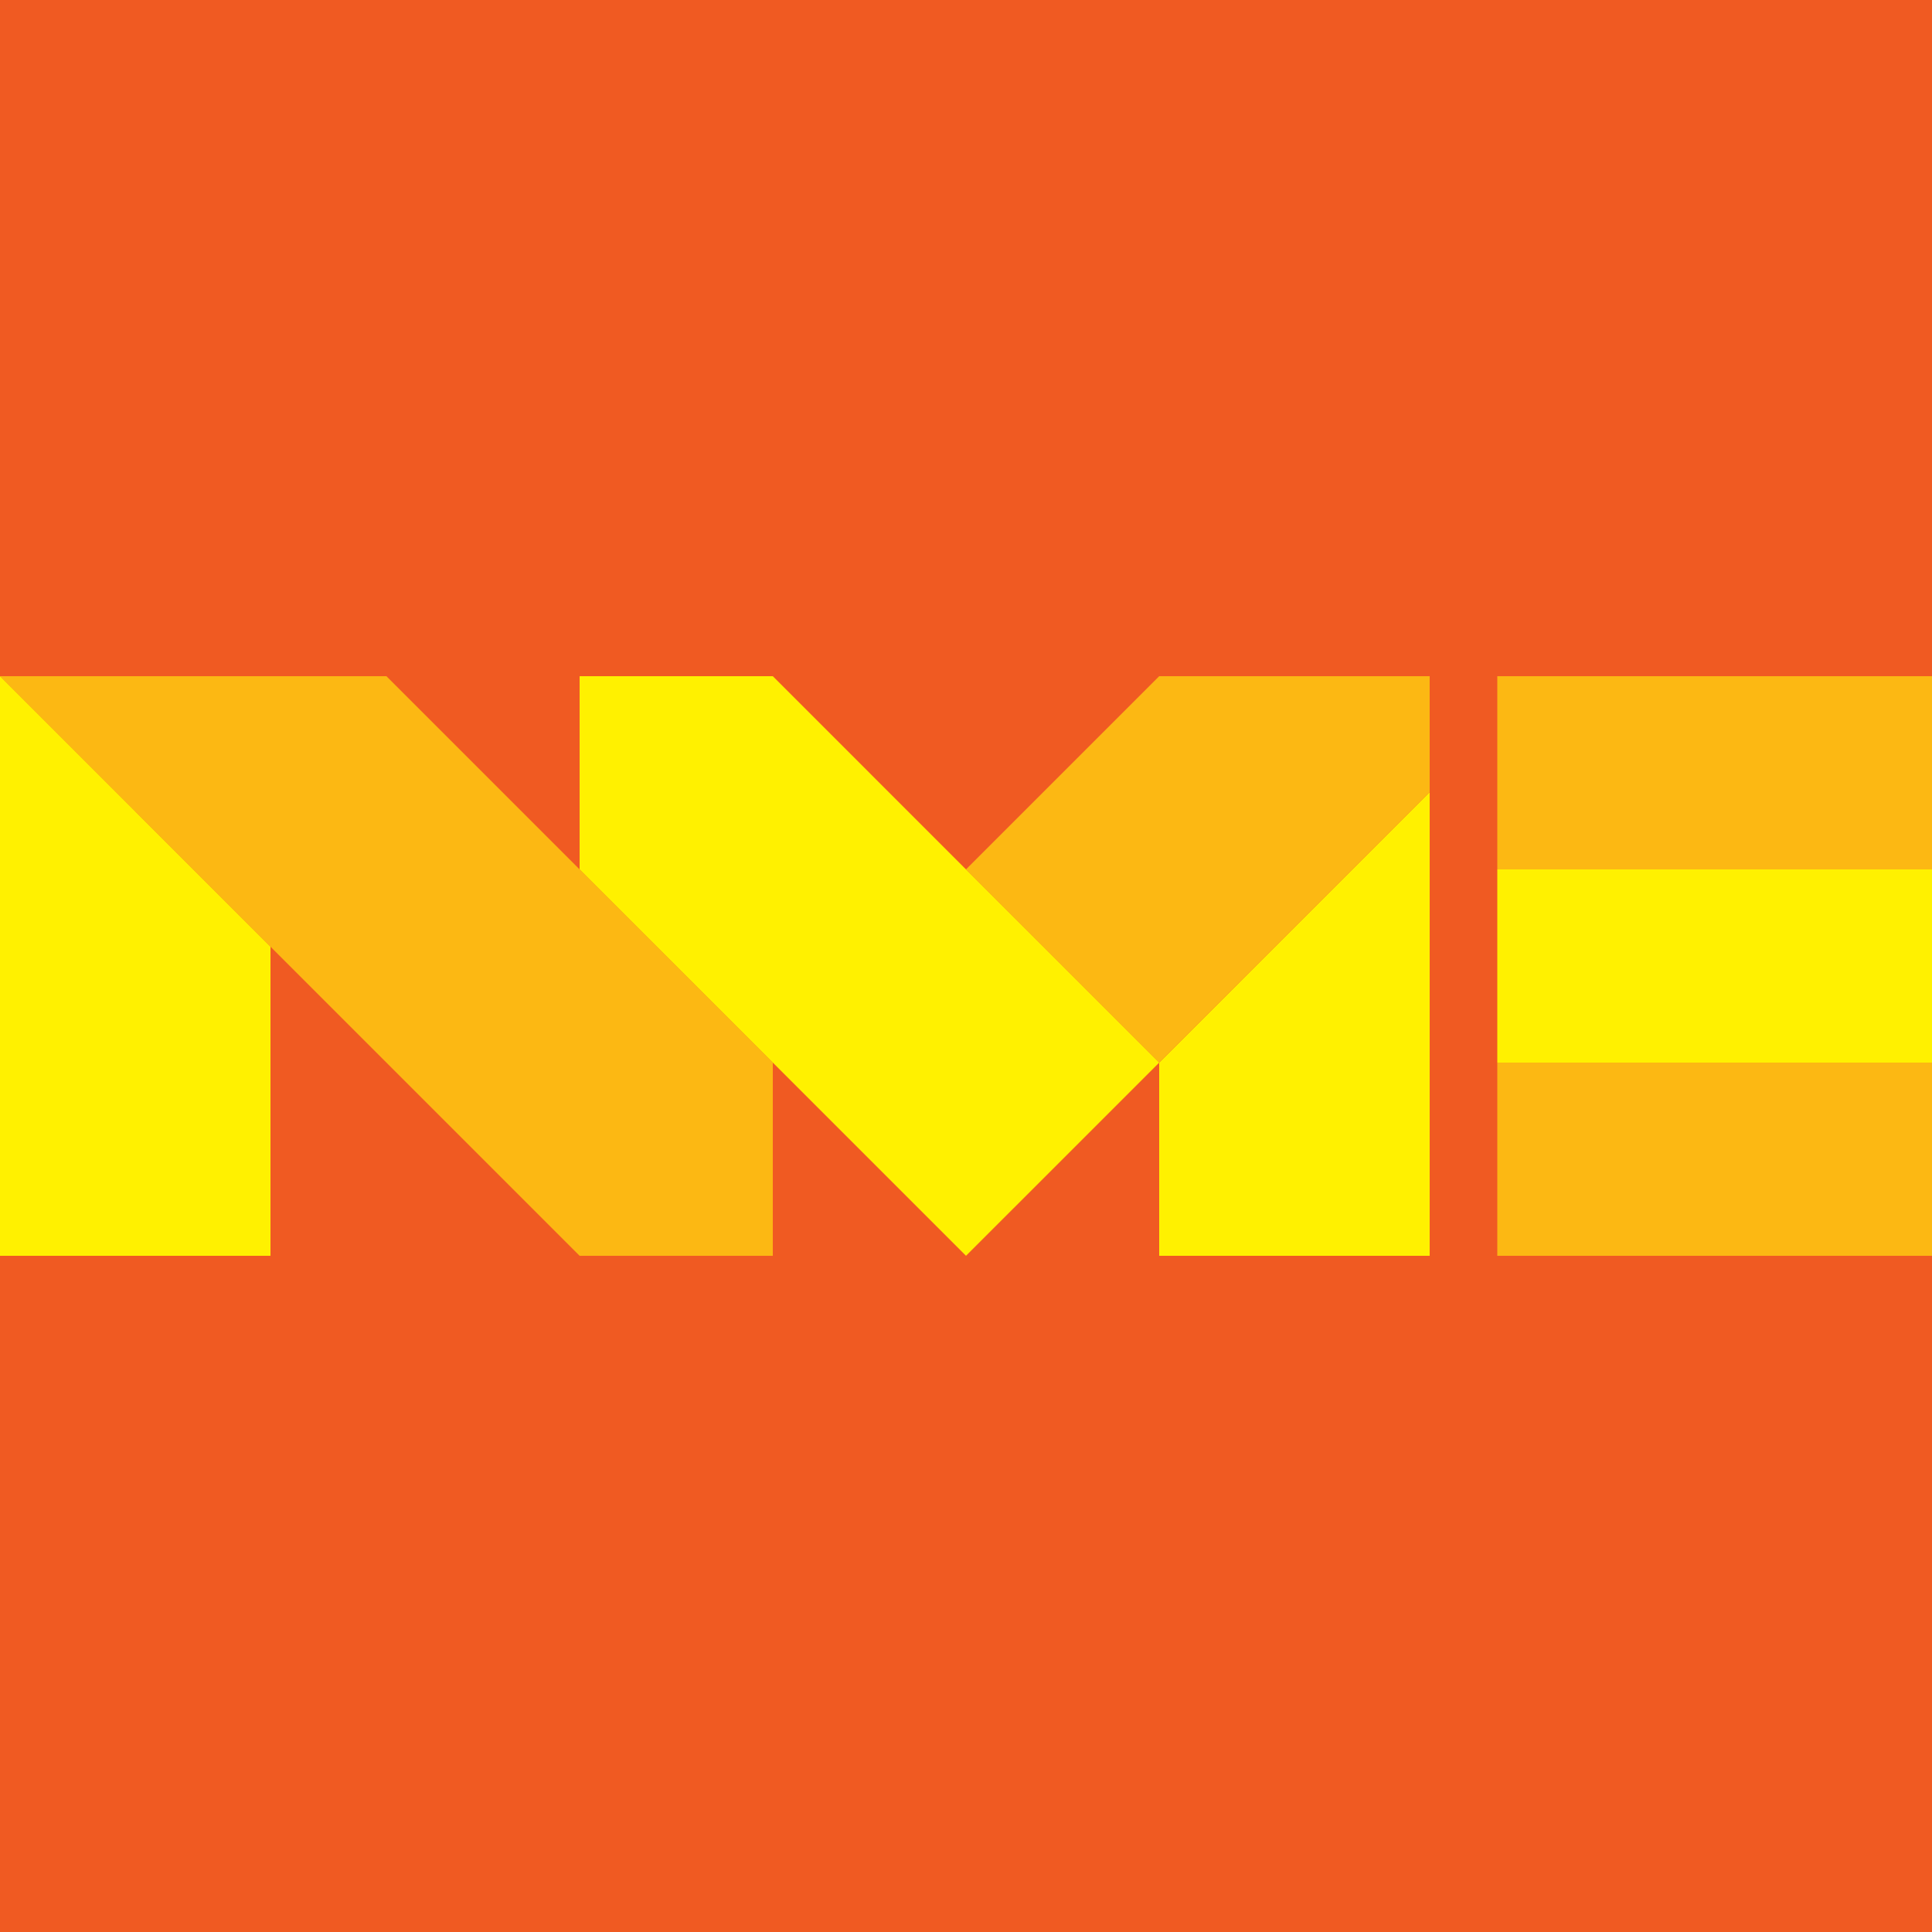
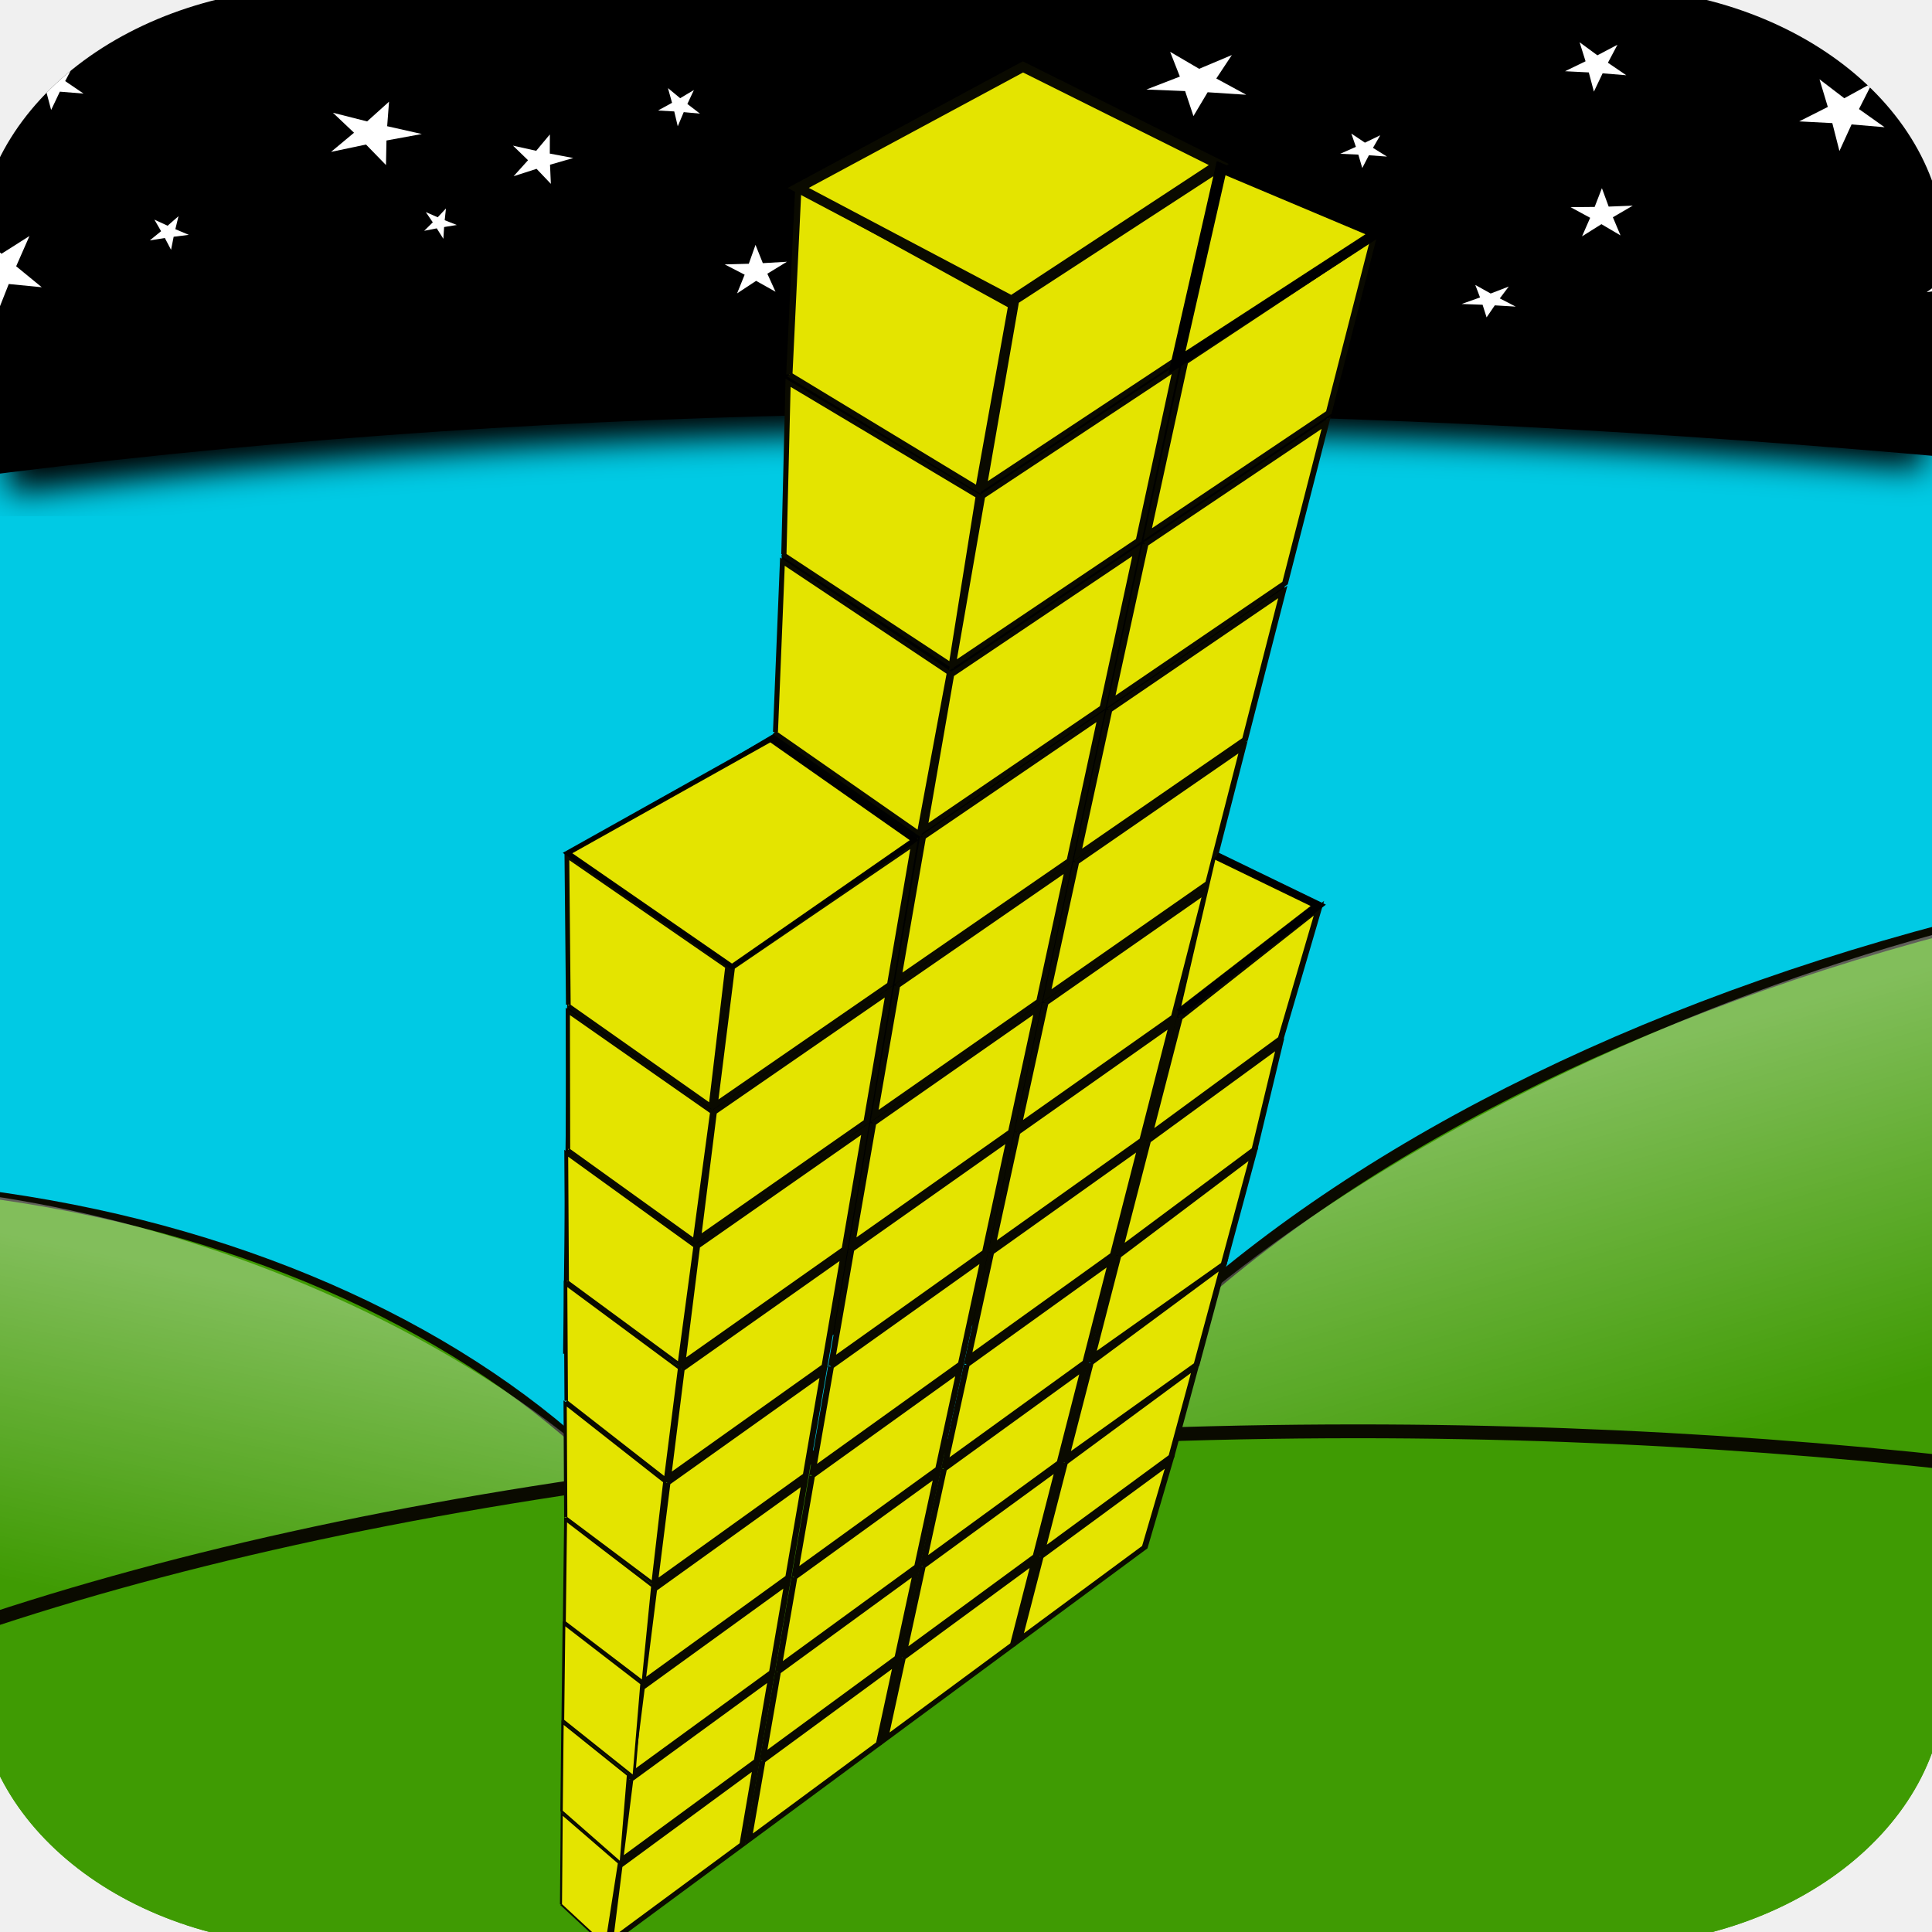
- <svg xmlns="http://www.w3.org/2000/svg" version="1.1" id="Ebene_1" x="0px" y="0px" width="32px" height="32px" viewBox="0 0 32 32" enable-background="new 0 0 32 32" xml:space="preserve">
-   <g transform="scale(.125,.125)">
-     <rect fill="#F05A22" width="256" height="256" />
-     <rect x="198.4" y="89.6" fill="#FCB813" width="57.6" height="25.601" />
-     <rect x="198.4" y="115.2" fill="#FFF100" width="57.6" height="25.601" />
-     <rect x="198.4" y="140.801" fill="#FCB813" width="57.6" height="25.6" />
-     <polygon fill="#FCB813" points="0,89.6 76.801,166.4 102.4,166.4 102.4,140.801 51.201,89.6  " />
-     <polygon fill="#FFF100" points="189.439,104.96 153.6,140.801 153.6,166.4 189.439,166.4  " />
-     <polygon fill="#FCB813" points="153.6,89.6 189.439,89.6 189.439,104.96 153.6,140.801 128,115.2  " />
-     <polygon fill="#FFF100" points="0,89.6 35.841,125.441 35.841,166.4 0,166.4  " />
-     <polygon fill="#FFF100" points="102.4,89.6 76.801,89.6 76.801,115.2 128,166.4 153.6,140.801  " />
+ <svg xmlns="http://www.w3.org/2000/svg" xmlns:xlink="http://www.w3.org/1999/xlink" version="1.1" id="Ebene_1" x="0px" y="0px" width="32px" height="32px" viewBox="0 0 32 32" enable-background="new 0 0 32 32" xml:space="preserve">
+   <defs id="defs25">
+     <filter color-interpolation-filters="sRGB" id="filter7348" x="-0.064" width="1.127" y="-1.058" height="3.115">
+       <feGaussianBlur stdDeviation="11.917" id="feGaussianBlur7350" />
+     </filter>
+     <filter color-interpolation-filters="sRGB" id="filter7314" x="-0.066" width="1.133" y="-1.197" height="3.395">
+       <feGaussianBlur stdDeviation="13.49" id="feGaussianBlur7316" />
+     </filter>
+     <linearGradient y2="357.981" x2="400.654" y1="259.003" x1="389.761" gradientUnits="userSpaceOnUse" id="linearGradient7589" xlink:href="#linearGradient7608" />
+     <linearGradient id="linearGradient7608">
+       <stop id="stop7610" offset="0" style="stop-color:#ffffff;stop-opacity:0.776" />
+       <stop id="stop7612" offset="1" style="stop-color:#ffffff;stop-opacity:0" />
+     </linearGradient>
+     <linearGradient xlink:href="#linearGradient7564" id="linearGradient7570" x1="418.525" y1="253.901" x2="400.654" y2="357.981" gradientUnits="userSpaceOnUse" />
+     <linearGradient id="linearGradient7564">
+       <stop style="stop-color:#ffffff;stop-opacity:1;" offset="0" id="stop7566" />
+       <stop style="stop-color:#ffffff;stop-opacity:0" offset="1" id="stop7568" />
+     </linearGradient>
+     <filter color-interpolation-filters="sRGB" id="filter7002" x="-0.015" width="1.029" y="-0.232" height="1.463">
+       <feGaussianBlur stdDeviation="4.372" id="feGaussianBlur7004" />
+     </filter>
+     <clipPath clipPathUnits="userSpaceOnUse" id="clipPath4144">
+       <rect style="opacity:0.381;fill:#000000;fill-opacity:0.992;fill-rule:evenodd;stroke:none" id="rect4146" width="407.954" height="525.501" x="-218.918" y="-317.589" />
+     </clipPath>
+     <clipPath clipPathUnits="userSpaceOnUse" id="clipPath4160">
+       <rect style="opacity:0.381;fill:#000000;fill-opacity:0.992;fill-rule:evenodd;stroke:none" id="rect4162" width="407.954" height="526.279" x="-218.918" y="-319.143" ry="71.518" />
+     </clipPath>
+   </defs>
+   <g id="g3285" transform="matrix(0.07990803,0,0,0.06166884,17.10976,19.46589)" clip-path="url(#clipPath4160)">
+     <path id="path6920" d="m 231.275,-188.258 c -5.958,-0.815 -11.915,-1.737 -17.869,-2.5 -15.072,-1.932 -30.158,-3.669 -45.205,-5.25 -15.047,-1.581 -30.059,-2.981 -45.08,-4.188 -15.021,-1.207 -30.025,-2.224 -45.017,-3.031 -14.992,-0.808 -29.993,-1.428 -44.954,-1.812 -14.962,-0.384 -29.9,-0.532 -44.829,-0.469 -14.93,0.063 -29.839,0.34 -44.735,0.875 -14.896,0.535 -29.781,1.312 -44.641,2.344 -14.86,1.031 -29.693,2.323 -44.516,3.875 -14.823,1.552 -29.638,3.372 -44.422,5.469 -14.784,2.097 -29.522,4.459 -44.265,7.125 -6.342,1.147 -12.664,2.588 -18.997,3.844 l 0,312.75 484.53,0 0,-319.031 z" style="fill:#00cae4;fill-opacity:1;fill-rule:evenodd;stroke:#0fc2ff;stroke-width:1.603;stroke-linecap:butt;stroke-linejoin:miter;stroke-miterlimit:4;stroke-opacity:1;stroke-dashoffset:0;display:inline" />
+     <path id="rect6893" d="m -253.255,-322.227 0,140.25 c 6.337,-1.255 12.662,-2.697 19.007,-3.844 14.75,-2.666 29.496,-5.028 44.287,-7.125 14.791,-2.097 29.613,-3.917 44.444,-5.469 14.83,-1.552 29.67,-2.844 44.538,-3.875 14.868,-1.031 29.76,-1.809 44.663,-2.344 14.903,-0.535 29.82,-0.812 44.757,-0.875 14.937,-0.063 29.882,0.084 44.851,0.469 14.969,0.384 29.977,1.005 44.977,1.812 14.999,0.808 30.012,1.825 45.039,3.031 15.028,1.207 30.047,2.606 45.102,4.188 15.055,1.581 30.148,3.318 45.228,5.25 5.957,0.763 11.917,1.685 17.878,2.5 l 0,-133.969 -484.77,0 z" style="fill:#000000;fill-opacity:1;fill-rule:evenodd;stroke:#000000;stroke-width:1.603;stroke-linecap:butt;stroke-linejoin:miter;stroke-miterlimit:4;stroke-opacity:1;stroke-dashoffset:0;display:inline" />
+     <path transform="matrix(1.02134,0,0,1,-253.0415,-324.2266)" id="path7016" d="M -10.026,141.23 C 152.09,107.106 316.818,109.554 482.985,132.159" style="fill:none;stroke:#000000;stroke-width:18;stroke-linecap:butt;stroke-linejoin:miter;stroke-miterlimit:4;stroke-opacity:1;stroke-dasharray:none;display:inline;filter:url(#filter7002)" />
+     <path id="path7028-14-4" d="M 88,65 45.928,60.863 30.455,100.204 21.388,58.913 -20.809,56.354 15.66,34.972 5.053,-5.951 36.659,22.125 72.301,-0.608 55.365,38.127 z" style="fill:#ffffff;fill-opacity:1;fill-rule:evenodd;stroke:#000000;stroke-width:0;stroke-linecap:butt;stroke-linejoin:miter;stroke-miterlimit:4;stroke-opacity:1;stroke-dashoffset:0;display:inline" transform="matrix(0.05971366,0.1024799,-0.1050676,0.0639007,193.9525,-246.7032)" />
+     <path id="path7028-71-8" d="M 88,65 45.928,60.863 30.455,100.204 21.388,58.913 -20.809,56.354 15.66,34.972 5.053,-5.951 36.659,22.125 72.301,-0.608 55.365,38.127 z" style="fill:#ffffff;fill-opacity:1;fill-rule:evenodd;stroke:#000000;stroke-width:0;stroke-linecap:butt;stroke-linejoin:miter;stroke-miterlimit:4;stroke-opacity:1;stroke-dashoffset:0;display:inline" transform="matrix(0.1626889,0,0,0.1814433,162.1997,-293.276)" />
+     <path id="path7028" d="M 88,65 45.928,60.863 30.455,100.204 21.388,58.913 -20.809,56.354 15.66,34.972 5.053,-5.951 36.659,22.125 72.301,-0.608 55.365,38.127 z" style="fill:#ffffff;fill-opacity:1;fill-rule:evenodd;stroke:#000000;stroke-width:0;stroke-linecap:butt;stroke-linejoin:miter;stroke-miterlimit:4;stroke-opacity:1;stroke-dashoffset:0;display:inline" transform="matrix(0.08881525,0.07739855,-0.07935292,0.09504286,-22.29524,-254.8596)" />
+     <path id="path7028-2" d="M 88,65 45.928,60.863 30.455,100.204 21.388,58.913 -20.809,56.354 15.66,34.972 5.053,-5.951 36.659,22.125 72.301,-0.608 55.365,38.127 z" style="fill:#ffffff;fill-opacity:1;fill-rule:evenodd;stroke:#000000;stroke-width:0;stroke-linecap:butt;stroke-linejoin:miter;stroke-miterlimit:4;stroke-opacity:1;stroke-dashoffset:0;display:inline" transform="matrix(0.07997532,0,0,0.09666191,-76.06943,-291.4162)" />
+     <path id="path7028-6" d="M 88,65 45.928,60.863 30.455,100.204 21.388,58.913 -20.809,56.354 15.66,34.972 5.053,-5.951 36.659,22.125 72.301,-0.608 55.365,38.127 z" style="fill:#ffffff;fill-opacity:1;fill-rule:evenodd;stroke:#000000;stroke-width:0;stroke-linecap:butt;stroke-linejoin:miter;stroke-miterlimit:4;stroke-opacity:1;stroke-dashoffset:0;display:inline" transform="matrix(0.05297718,-0.1062755,0.1089591,0.05669187,36.07816,-238.9935)" />
+     <path id="path7028-0" d="M 88,65 45.928,60.863 30.455,100.204 21.388,58.913 -20.809,56.354 15.66,34.972 5.053,-5.951 36.659,22.125 72.301,-0.608 55.365,38.127 z" style="fill:#ffffff;fill-opacity:1;fill-rule:evenodd;stroke:#000000;stroke-width:0;stroke-linecap:butt;stroke-linejoin:miter;stroke-miterlimit:4;stroke-opacity:1;stroke-dashoffset:0;display:inline" transform="matrix(0.1902601,0,0,0.162603,27.46155,-300.7698)" />
+     <path id="path7028-1" d="M 88,65 45.928,60.863 30.455,100.204 21.388,58.913 -20.809,56.354 15.66,34.972 5.053,-5.951 36.659,22.125 72.301,-0.608 55.365,38.127 z" style="fill:#ffffff;fill-opacity:1;fill-rule:evenodd;stroke:#000000;stroke-width:0;stroke-linecap:butt;stroke-linejoin:miter;stroke-miterlimit:4;stroke-opacity:1;stroke-dashoffset:0;display:inline" transform="matrix(0.08916573,0,0,0.08724176,65.53089,-279.2638)" />
+     <path id="path7028-65" d="M 88,65 45.928,60.863 30.455,100.204 21.388,58.913 -20.809,56.354 15.66,34.972 5.053,-5.951 36.659,22.125 72.301,-0.608 55.365,38.127 z" style="fill:#ffffff;fill-opacity:1;fill-rule:evenodd;stroke:#000000;stroke-width:0;stroke-linecap:butt;stroke-linejoin:miter;stroke-miterlimit:4;stroke-opacity:1;stroke-dashoffset:0;display:inline" transform="matrix(-0.00840276,-0.1557325,0.1792904,-0.00800768,-144.3936,-274.1152)" />
+     <path id="path7028-7" d="M 88,65 45.928,60.863 30.455,100.204 21.388,58.913 -20.809,56.354 15.66,34.972 5.053,-5.951 36.659,22.125 72.301,-0.608 55.365,38.127 z" style="fill:#ffffff;fill-opacity:1;fill-rule:evenodd;stroke:#000000;stroke-width:0;stroke-linecap:butt;stroke-linejoin:miter;stroke-miterlimit:4;stroke-opacity:1;stroke-dashoffset:0;display:inline" transform="matrix(0.03551158,-0.1136118,0.1164805,0.03800161,8.253598,-261.6573)" />
+     <path id="path7028-5" d="M 88,65 45.928,60.863 30.455,100.204 21.388,58.913 -20.809,56.354 15.66,34.972 5.053,-5.951 36.659,22.125 72.301,-0.608 55.365,38.127 z" style="fill:#ffffff;fill-opacity:1;fill-rule:evenodd;stroke:#000000;stroke-width:0;stroke-linecap:butt;stroke-linejoin:miter;stroke-miterlimit:4;stroke-opacity:1;stroke-dashoffset:0;display:inline" transform="matrix(0.1015598,0.05880567,-0.06029056,0.1086811,-58.38921,-249.5354)" />
+     <path id="path7028-4" d="M 88,65 45.928,60.863 30.455,100.204 21.388,58.913 -20.809,56.354 15.66,34.972 5.053,-5.951 36.659,22.125 72.301,-0.608 55.365,38.127 z" style="fill:#ffffff;fill-opacity:1;fill-rule:evenodd;stroke:#000000;stroke-width:0;stroke-linecap:butt;stroke-linejoin:miter;stroke-miterlimit:4;stroke-opacity:1;stroke-dashoffset:0;display:inline" transform="matrix(0.02940658,0.07805515,-0.09910228,0.02541116,97.87178,-238.9306)" />
+     <path id="path7028-12" d="M 88,65 45.928,60.863 30.455,100.204 21.388,58.913 -20.809,56.354 15.66,34.972 5.053,-5.951 36.659,22.125 72.301,-0.608 55.365,38.127 z" style="fill:#ffffff;fill-opacity:1;fill-rule:evenodd;stroke:#000000;stroke-width:0;stroke-linecap:butt;stroke-linejoin:miter;stroke-miterlimit:4;stroke-opacity:1;stroke-dashoffset:0;display:inline" transform="matrix(0.07927332,0.08754779,-0.08975843,0.08483187,-101.0773,-279.4898)" />
+     <path id="path7028-00" d="M 88,65 45.928,60.863 30.455,100.204 21.388,58.913 -20.809,56.354 15.66,34.972 5.053,-5.951 36.659,22.125 72.301,-0.608 55.365,38.127 z" style="fill:#ffffff;fill-opacity:1;fill-rule:evenodd;stroke:#000000;stroke-width:0;stroke-linecap:butt;stroke-linejoin:miter;stroke-miterlimit:4;stroke-opacity:1;stroke-dashoffset:0;display:inline" transform="matrix(-0.03738694,0.05888376,-0.05162419,-0.04678689,-119.5502,-255.7982)" />
+     <path id="path7028-14" d="M 88,65 45.928,60.863 30.455,100.204 21.388,58.913 -20.809,56.354 15.66,34.972 5.053,-5.951 36.659,22.125 72.301,-0.608 55.365,38.127 z" style="fill:#ffffff;fill-opacity:1;fill-rule:evenodd;stroke:#000000;stroke-width:0;stroke-linecap:butt;stroke-linejoin:miter;stroke-miterlimit:4;stroke-opacity:1;stroke-dashoffset:0;display:inline" transform="matrix(0.0369063,0.07103029,-0.0649375,0.0442905,-177.6896,-257.6844)" />
+     <path id="path7028-60" d="M 88,65 45.928,60.863 30.455,100.204 21.388,58.913 -20.809,56.354 15.66,34.972 5.053,-5.951 36.659,22.125 72.301,-0.608 55.365,38.127 z" style="fill:#ffffff;fill-opacity:1;fill-rule:evenodd;stroke:#000000;stroke-width:0;stroke-linecap:butt;stroke-linejoin:miter;stroke-miterlimit:4;stroke-opacity:1;stroke-dashoffset:0;display:inline" transform="matrix(0.1626889,0,0,0.2097038,-219.7746,-252.134)" />
+     <path id="path7028-71" d="M 88,65 45.928,60.863 30.455,100.204 21.388,58.913 -20.809,56.354 15.66,34.972 5.053,-5.951 36.659,22.125 72.301,-0.608 55.365,38.127 z" style="fill:#ffffff;fill-opacity:1;fill-rule:evenodd;stroke:#000000;stroke-width:0;stroke-linecap:butt;stroke-linejoin:miter;stroke-miterlimit:4;stroke-opacity:1;stroke-dashoffset:0;display:inline" transform="matrix(0.1167369,0,0,0.1249224,-207.072,-298.6357)" />
+     <path id="path7028-773" d="M 88,65 45.928,60.863 30.455,100.204 21.388,58.913 -20.809,56.354 15.66,34.972 5.053,-5.951 36.659,22.125 72.301,-0.608 55.365,38.127 z" style="fill:#ffffff;fill-opacity:1;fill-rule:evenodd;stroke:#000000;stroke-width:0;stroke-linecap:butt;stroke-linejoin:miter;stroke-miterlimit:4;stroke-opacity:1;stroke-dashoffset:0;display:inline" transform="matrix(0.1001758,0.06123338,-0.06277957,0.1072,117.0422,-264.781)" />
+     <path id="path7028-3" d="M 88,65 45.928,60.863 30.455,100.204 21.388,58.913 -20.809,56.354 15.66,34.972 5.053,-5.951 36.659,22.125 72.301,-0.608 55.365,38.127 z" style="fill:#ffffff;fill-opacity:1;fill-rule:evenodd;stroke:#000000;stroke-width:0;stroke-linecap:butt;stroke-linejoin:miter;stroke-miterlimit:4;stroke-opacity:1;stroke-dashoffset:0;display:inline" transform="matrix(0.1167369,0,0,0.1249224,112.7053,-303.5609)" />
+     <path id="path6606" d="M 230.588,-78.195 C 80.788,-42.3 -27.662,62.638 -27.662,186.555 c 0,46.519 15.295,90.362 42.312,128.877 l 215.938,0 0,-393.627 z" style="fill:#3f9b03;fill-opacity:1;stroke:#0a0a00;stroke-width:2.847;stroke-linecap:butt;stroke-linejoin:miter;stroke-miterlimit:4;stroke-opacity:1;stroke-dashoffset:0;display:inline" />
+     <path id="path6568" d="m -253.693,1.742 0,311.607 131.156,0 c 42.583,-32.583 69.594,-80.364 69.594,-133.779 l -0.031,-2.353 C -54.432,80.617 -143.663,2.917 -253.693,1.742 z" style="fill:#3f9b03;fill-opacity:1;stroke:#0a0a00;stroke-width:2;stroke-linecap:butt;stroke-linejoin:miter;stroke-miterlimit:4;stroke-opacity:1;stroke-dasharray:none;stroke-dashoffset:0;display:inline" />
+     <path id="path7562" d="m 611.647,356.097 c 0,58.774 -94.342,106.42 -210.718,106.42 -116.376,0 -210.718,-47.646 -210.718,-106.42 0,-58.774 94.342,-106.42 210.718,-106.42 116.345,0 210.674,47.621 210.718,106.379 l -210.718,0.04 z" style="opacity:0.351;fill:url(#linearGradient7570);fill-opacity:1;fill-rule:evenodd;stroke:none;display:inline" transform="matrix(0.8649836,-0.5018001,0.5018001,0.8649836,-351.3569,-48.62673)" />
+     <path id="path7562-8" d="m 611.647,356.097 c 0,58.774 -94.342,106.42 -210.718,106.42 -116.376,0 -210.718,-47.646 -210.718,-106.42 0,-58.774 94.342,-106.42 210.718,-106.42 116.345,0 210.674,47.621 210.718,106.379 l -210.718,0.04 z" style="opacity:0.449;fill:url(#linearGradient7589);fill-opacity:1;fill-rule:evenodd;stroke:none;display:inline" transform="matrix(0.6516319,0.2785336,-0.2069157,0.8771754,-381.1421,-311.3798)" />
+     <path id="path6609" d="m 230.588,84.017 c -50.085,-9.734 -105.289,-15.244 -163.415,-15.244 -130.087,0 -245.885,27.06 -320.632,69.149 l 0,180.925 484.047,0 0,-234.831 z" style="fill:#3f9b03;fill-opacity:1;stroke:#0a0a00;stroke-width:3.709;stroke-linecap:butt;stroke-linejoin:miter;stroke-miterlimit:4;stroke-opacity:1;stroke-dasharray:none;stroke-dashoffset:0;display:inline" />
+     <g transform="matrix(1.223229,0,0,1.252472,-301.3712,-971.0804)" id="g3531" style="display:inline">
+       <path style="fill:#000000;fill-opacity:0.994;stroke:none" d="m 166.75,401.25 1,-107 34.75,-26 4,-117.25 38.75,-25.5 33,20.75 25.75,14.75 -26.5,134 17.25,10 -18,86.5 z" id="path7614" transform="translate(0,412.3622)" />
+       <path style="fill:#e4e400;fill-opacity:1;stroke:#0a0a00;stroke-width:1;stroke-linecap:butt;stroke-linejoin:miter;stroke-miterlimit:4;stroke-opacity:1;stroke-dashoffset:0" d="m 243.507,587.969 c 0,0 34.339,-28.278 34.339,-28.278 0,0 -6.906,40.472 -6.906,40.472 0,0 -32.888,27.531 -32.888,27.531 0,0 5.455,-39.726 5.455,-39.726" id="path6045" />
+       <path style="fill:#e4e400;fill-opacity:1;stroke:#0a0a00;stroke-width:1;stroke-linecap:butt;stroke-linejoin:miter;stroke-miterlimit:4;stroke-opacity:1;stroke-dashoffset:0" d="m 265.435,640.008 c 0,0 30.62,-26.053 30.62,-26.053 0,0 -6.966,34.391 -6.966,34.391 0,0 -29.462,25.399 -29.462,25.399 0,0 5.809,-33.737 5.809,-33.737" id="path6039" />
+       <path style="fill:#e4e400;fill-opacity:1;stroke:#0a0a00;stroke-width:1;stroke-linecap:butt;stroke-linejoin:miter;stroke-miterlimit:4;stroke-opacity:1;stroke-dashoffset:0" d="m 232.515,668.018 c 0,0 31.407,-26.723 31.407,-26.723 0,0 -5.751,33.704 -5.751,33.704 0,0 -30.189,26.025 -30.189,26.025 0,0 4.532,-33.006 4.532,-33.006" id="path6037" />
+       <path style="fill:#e4e400;fill-opacity:1;stroke:#0a0a00;stroke-width:1;stroke-linecap:butt;stroke-linejoin:miter;stroke-miterlimit:4;stroke-opacity:1;stroke-dashoffset:0" d="m 272.158,600.958 c 0,0 31.951,-26.77 31.951,-26.77 0,0 -7.611,37.576 -7.611,37.576 0,0 -30.693,26.094 -30.693,26.094 0,0 6.353,-36.9 6.353,-36.9" id="path6031" />
+       <path style="fill:#e4e400;fill-opacity:1;stroke:#0a0a00;stroke-width:1;stroke-linecap:butt;stroke-linejoin:miter;stroke-miterlimit:4;stroke-opacity:1;stroke-dashoffset:0" d="m 237.767,629.772 c 0,0 32.812,-27.491 32.812,-27.491 0,0 -6.29,36.866 -6.29,36.866 0,0 -31.484,26.767 -31.484,26.767 0,0 4.963,-36.142 4.963,-36.142" id="path6029" />
+       <path style="fill:#e4e400;fill-opacity:1;stroke:#0a0a00;stroke-width:1;stroke-linecap:butt;stroke-linejoin:miter;stroke-miterlimit:4;stroke-opacity:1;stroke-dashoffset:0" d="m 259.304,675.615 c 0,0 29.398,-25.362 29.398,-25.362 0,0 -6.401,31.603 -6.401,31.603 0,0 -28.328,24.73 -28.328,24.73 0,0 5.332,-30.971 5.332,-30.971" id="path6023" />
+       <path style="fill:#e4e400;fill-opacity:1;stroke:#0a0a00;stroke-width:1;stroke-linecap:butt;stroke-linejoin:miter;stroke-miterlimit:4;stroke-opacity:1;stroke-dashoffset:0" d="m 227.732,702.853 c 0,0 30.121,-25.986 30.121,-25.986 0,0 -5.279,30.939 -5.279,30.939 0,0 -28.998,25.314 -28.998,25.314 0,0 4.156,-30.268 4.156,-30.268" id="path6021" />
+       <path style="fill:#e4e400;fill-opacity:1;stroke:#0a0a00;stroke-width:1;stroke-linecap:butt;stroke-linejoin:miter;stroke-miterlimit:4;stroke-opacity:1;stroke-dashoffset:0" d="m 195.373,730.769 c 0,0 30.871,-26.633 30.871,-26.633 0,0 -4.1,30.234 -4.1,30.234 0,0 -29.692,25.92 -29.692,25.92 0,0 2.921,-29.521 2.921,-29.521" id="path6019" />
+       <path style="fill:#e4e400;fill-opacity:1;stroke:#0a0a00;stroke-width:1;stroke-linecap:butt;stroke-linejoin:miter;stroke-miterlimit:4;stroke-opacity:1;stroke-dashoffset:0" d="m 248.489,738.427 c 0,0 27.224,-24.051 27.224,-24.051 0,0 -5.46,26.955 -5.46,26.955 0,0 -26.304,23.466 -26.304,23.466 0,0 4.54,-26.37 4.54,-26.37" id="path6015" />
+       <path style="fill:#e4e400;fill-opacity:1;stroke:#0a0a00;stroke-width:1;stroke-linecap:butt;stroke-linejoin:miter;stroke-miterlimit:4;stroke-opacity:1;stroke-dashoffset:0" d="m 219.307,764.209 c 0,0 27.84,-24.595 27.84,-24.595 0,0 -4.494,26.341 -4.494,26.341 0,0 -26.878,23.978 -26.878,23.978 0,0 3.532,-25.724 3.532,-25.724" id="path6013" />
+       <path style="fill:#e4e400;fill-opacity:1;stroke:#0a0a00;stroke-width:1;stroke-linecap:butt;stroke-linejoin:miter;stroke-miterlimit:4;stroke-opacity:1;stroke-dashoffset:0" d="m 189.455,790.581 c 0,0 28.478,-25.159 28.478,-25.159 0,0 -3.484,25.693 -3.484,25.693 0,0 -27.471,24.507 -27.471,24.507 0,0 2.478,-25.041 2.478,-25.041" id="path6011" />
+       <path style="fill:#e4e400;fill-opacity:1;stroke:#0a0a00;stroke-width:1;stroke-linecap:butt;stroke-linejoin:miter;stroke-miterlimit:4;stroke-opacity:1;stroke-dashoffset:0" d="m 253.691,708.217 c 0,0 28.272,-24.696 28.272,-24.696 0,0 -5.904,29.147 -5.904,29.147 0,0 -27.282,24.087 -27.282,24.087 0,0 4.914,-28.539 4.914,-28.539" id="path6007" />
+       <path style="fill:#e4e400;fill-opacity:1;stroke:#0a0a00;stroke-width:1;stroke-linecap:butt;stroke-linejoin:miter;stroke-miterlimit:4;stroke-opacity:1;stroke-dashoffset:0" d="m 223.357,734.714 c 0,0 28.939,-25.278 28.939,-25.278 0,0 -4.864,28.508 -4.864,28.508 0,0 -27.901,24.634 -27.901,24.634 0,0 3.826,-27.864 3.826,-27.864" id="path6005" />
+       <path style="fill:#e4e400;fill-opacity:1;stroke:#0a0a00;stroke-width:1;stroke-linecap:butt;stroke-linejoin:miter;stroke-miterlimit:4;stroke-opacity:1;stroke-dashoffset:0" d="m 192.299,761.843 c 0,0 29.63,-25.882 29.63,-25.882 0,0 -3.774,27.832 -3.774,27.832 0,0 -28.541,25.2 -28.541,25.2 0,0 2.686,-27.15 2.686,-27.15" id="path6003" />
+       <path style="fill:#e4e400;fill-opacity:1;stroke:#0a0a00;stroke-width:1;stroke-linecap:butt;stroke-linejoin:miter;stroke-miterlimit:4;stroke-opacity:1;stroke-dashoffset:0" d="m 271.236,741.605 23.588,-23.531 -6.466,27.931 -22.23,20.64 5.108,-25.04" id="path6001" />
+       <path style="fill:#e4e400;fill-opacity:1;stroke:#0a0a00;stroke-width:1;stroke-linecap:butt;stroke-linejoin:miter;stroke-miterlimit:4;stroke-opacity:1;stroke-dashoffset:0" d="m 243.713,766.171 c 0,0 26.256,-23.435 26.256,-23.435 0,0 -5.067,25.013 -5.067,25.013 0,0 -25.399,22.874 -25.399,22.874 0,0 4.21,-24.452 4.21,-24.452" id="path5999" />
+       <path style="fill:#e4e400;fill-opacity:1;stroke:#0a0a00;stroke-width:1;stroke-linecap:butt;stroke-linejoin:miter;stroke-miterlimit:4;stroke-opacity:1;stroke-dashoffset:0" d="m 215.591,791.272 c 0,0 26.828,-23.945 26.828,-23.945 0,0 -4.167,24.424 -4.167,24.424 0,0 -25.933,23.354 -25.933,23.354 0,0 3.273,-23.833 3.273,-23.833" id="path5997" />
+       <path style="fill:#e4e400;fill-opacity:1;stroke:#0a0a00;stroke-width:1;stroke-linecap:butt;stroke-linejoin:miter;stroke-miterlimit:4;stroke-opacity:1;stroke-dashoffset:0" d="m 186.849,816.925 c 0,0 27.419,-24.473 27.419,-24.473 0,0 -3.228,23.803 -3.228,23.803 0,0 -26.484,23.851 -26.484,23.851 0,0 2.293,-23.181 2.293,-23.181" id="path5995" />
+       <path style="fill:#e4e400;fill-opacity:1;stroke:#0a0a00;stroke-width:1;stroke-linecap:butt;stroke-linejoin:miter;stroke-miterlimit:4;stroke-opacity:1;stroke-dashoffset:0" d="m 260.826,792.639 22.889,-21.835 -5.024,23.606 -22.296,19.953 4.431,-21.724" id="path5993" />
+       <path style="fill:#e4e400;fill-opacity:1;stroke:#0a0a00;stroke-width:1;stroke-linecap:butt;stroke-linejoin:miter;stroke-miterlimit:4;stroke-opacity:1;stroke-dashoffset:0" d="m 235.136,815.987 c 0,0 24.507,-22.273 24.507,-22.273 0,0 -4.395,21.699 -4.395,21.699 0,0 -23.758,21.756 -23.758,21.756 0,0 3.647,-21.183 3.647,-21.183" id="path5991" />
+       <path style="fill:#e4e400;fill-opacity:1;stroke:#0a0a00;stroke-width:1;stroke-linecap:butt;stroke-linejoin:miter;stroke-miterlimit:4;stroke-opacity:1;stroke-dashoffset:0" d="m 208.926,839.808 c 0,0 25.003,-22.723 25.003,-22.723 0,0 -3.61,21.157 -3.61,21.157 0,0 -24.223,22.182 -24.223,22.182 0,0 2.831,-20.616 2.831,-20.616" id="path5989" />
+       <path style="fill:#e4e400;fill-opacity:1;stroke:#0a0a00;stroke-width:1;stroke-linecap:butt;stroke-linejoin:miter;stroke-miterlimit:4;stroke-opacity:1;stroke-dashoffset:0" d="m 182.18,864.115 c 0,0 25.514,-23.188 25.514,-23.188 0,0 -2.792,20.589 -2.792,20.589 0,0 -24.702,22.62 -24.702,22.62 0,0 1.981,-20.022 1.981,-20.022" id="path5987" />
+       <path style="fill:#e4e400;fill-opacity:1;stroke:#0a0a00;stroke-width:1;stroke-linecap:butt;stroke-linejoin:miter;stroke-miterlimit:4;stroke-opacity:1;stroke-dashoffset:0" d="m 265.858,767.969 22.313,-20.611 -4.257,22.422 -22.808,21.487 4.752,-23.299" id="path5985" />
+       <path style="fill:#e4e400;fill-opacity:1;stroke:#0a0a00;stroke-width:1;stroke-linecap:butt;stroke-linejoin:miter;stroke-miterlimit:4;stroke-opacity:1;stroke-dashoffset:0" d="m 239.28,791.916 c 0,0 25.354,-22.843 25.354,-22.843 0,0 -4.714,23.273 -4.714,23.273 0,0 -24.554,22.305 -24.554,22.305 0,0 3.914,-22.734 3.914,-22.734" id="path5983" />
+       <path style="fill:#e4e400;fill-opacity:1;stroke:#0a0a00;stroke-width:1;stroke-linecap:butt;stroke-linejoin:miter;stroke-miterlimit:4;stroke-opacity:1;stroke-dashoffset:0" d="m 212.145,816.364 c 0,0 25.886,-23.323 25.886,-23.323 0,0 -3.874,22.707 -3.874,22.707 0,0 -25.052,22.757 -25.052,22.757 0,0 3.04,-22.142 3.04,-22.142" id="path5981" />
+       <path style="fill:#e4e400;fill-opacity:1;stroke:#0a0a00;stroke-width:1;stroke-linecap:butt;stroke-linejoin:miter;stroke-miterlimit:4;stroke-opacity:1;stroke-dashoffset:0" d="m 184.434,841.331 c 0,0 26.435,-23.817 26.435,-23.817 0,0 -2.999,22.113 -2.999,22.113 0,0 -25.565,23.223 -25.565,23.223 0,0 2.129,-21.519 2.129,-21.519" id="path5979" />
+       <path style="fill:#e4e400;fill-opacity:1;stroke:#0a0a00;stroke-width:1;stroke-linecap:butt;stroke-linejoin:miter;stroke-miterlimit:4;stroke-opacity:1;stroke-dashoffset:0" d="m 256.147,815.579 22.509,-21.062 -4.565,21.412 -22.086,19.957 4.142,-20.308" id="path5977" />
+       <path style="fill:#e4e400;fill-opacity:1;stroke:#0a0a00;stroke-width:1;stroke-linecap:butt;stroke-linejoin:miter;stroke-miterlimit:4;stroke-opacity:1;stroke-dashoffset:0" d="m 231.285,838.355 c 0,0 23.716,-21.727 23.716,-21.727 0,0 -4.109,20.284 -4.109,20.284 0,0 -23.015,21.232 -23.015,21.232 0,0 3.407,-19.789 3.407,-19.789" id="path5975" />
+       <path style="fill:#e4e400;fill-opacity:1;stroke:#0a0a00;stroke-width:1;stroke-linecap:butt;stroke-linejoin:miter;stroke-miterlimit:4;stroke-opacity:1;stroke-dashoffset:0" d="m 205.937,861.577 c 0,0 24.18,-22.151 24.18,-22.151 0,0 -3.372,19.764 -3.372,19.764 0,0 -23.45,21.634 -23.45,21.634 0,0 2.643,-19.247 2.643,-19.247" id="path5973" />
+       <path style="fill:#e4e400;fill-opacity:1;stroke:#0a0a00;stroke-width:1;stroke-linecap:butt;stroke-linejoin:miter;stroke-miterlimit:4;stroke-opacity:1;stroke-dashoffset:0" d="m 180.089,885.256 c 0,0 24.657,-22.588 24.657,-22.588 0,0 -2.607,19.221 -2.607,19.221 0,0 -23.898,22.047 -23.898,22.047 0,0 1.848,-18.679 1.848,-18.679" id="path5971" />
+       <path style="fill:#e4e400;fill-opacity:1;stroke:#0a0a00;stroke-width:1;stroke-linecap:butt;stroke-linejoin:miter;stroke-miterlimit:4;stroke-opacity:1;stroke-dashoffset:0" d="m 247.674,857.118 c 0,0 21.883,-20.334 21.883,-20.334 0,0 -4.242,18.298 -4.242,18.298 0,0 -21.285,19.897 -21.285,19.897 0,0 3.643,-17.861 3.643,-17.861" id="path5969" />
+       <path style="fill:#e4e400;fill-opacity:1;stroke:#0a0a00;stroke-width:1;stroke-linecap:butt;stroke-linejoin:miter;stroke-miterlimit:4;stroke-opacity:1;stroke-dashoffset:0" d="m 224.318,878.821 c 0,0 22.279,-20.702 22.279,-20.702 0,0 -3.613,17.839 -3.613,17.839 0,0 -21.659,20.247 -21.659,20.247 0,0 2.993,-17.384 2.993,-17.384" id="path5967" />
+       <path style="fill:#e4e400;fill-opacity:1;stroke:#0a0a00;stroke-width:1;stroke-linecap:butt;stroke-linejoin:miter;stroke-miterlimit:4;stroke-opacity:1;stroke-dashoffset:0" d="m 200.534,900.92 c 0,0 22.687,-21.081 22.687,-21.081 0,0 -2.962,17.362 -2.962,17.362 0,0 -22.043,20.606 -22.043,20.606 0,0 2.319,-16.887 2.319,-16.887" id="path5965" />
+       <path style="fill:#e4e400;fill-opacity:1;stroke:#0a0a00;stroke-width:1;stroke-linecap:butt;stroke-linejoin:miter;stroke-miterlimit:4;stroke-opacity:1;stroke-dashoffset:0" d="m 176.312,923.427 c 0,0 23.105,-21.47 23.105,-21.47 0,0 -2.287,16.864 -2.287,16.864 0,0 -22.438,20.975 -22.438,20.975 0,0 1.62,-16.369 1.62,-16.369" id="path5963" />
+       <path style="fill:#e4e400;fill-opacity:1;stroke:#0a0a00;stroke-width:1;stroke-linecap:butt;stroke-linejoin:miter;stroke-miterlimit:4;stroke-opacity:1;stroke-dashoffset:0" d="m 251.785,836.965 22.177,-20.689 -4.138,19.357 -21.92,20.361 3.881,-19.029" id="path5961" />
+       <path style="fill:#e4e400;fill-opacity:1;stroke:#0a0a00;stroke-width:1;stroke-linecap:butt;stroke-linejoin:miter;stroke-miterlimit:4;stroke-opacity:1;stroke-dashoffset:0" d="m 227.697,859.195 c 0,0 22.978,-21.205 22.978,-21.205 0,0 -3.85,19.006 -3.85,19.006 0,0 -22.318,20.73 -22.318,20.73 0,0 3.191,-18.532 3.191,-18.532" id="path5959" />
+       <path style="fill:#e4e400;fill-opacity:1;stroke:#0a0a00;stroke-width:1;stroke-linecap:butt;stroke-linejoin:miter;stroke-miterlimit:4;stroke-opacity:1;stroke-dashoffset:0" d="m 203.154,881.845 c 0,0 23.412,-21.606 23.412,-21.606 0,0 -3.158,18.508 -3.158,18.508 0,0 -22.727,21.11 -22.727,21.11 0,0 2.473,-18.013 2.473,-18.013" id="path5957" />
+       <path style="fill:#e4e400;fill-opacity:1;stroke:#0a0a00;stroke-width:1;stroke-linecap:butt;stroke-linejoin:miter;stroke-miterlimit:4;stroke-opacity:1;stroke-dashoffset:0" d="m 178.143,904.926 c 0,0 23.858,-22.018 23.858,-22.018 0,0 -2.439,17.988 -2.439,17.988 0,0 -23.147,21.5 -23.147,21.5 0,0 1.728,-17.47 1.728,-17.47" id="rect3773-4-22-1-8" />
+       <path id="path6062-1" d="m 205.086,603.644 32.022,24.57 5.568,-39.278 -36.078,-25.101 -1.512,39.778" style="fill:#e4e400;fill-opacity:1;stroke:#0a0a00;stroke-width:1.061;stroke-linecap:butt;stroke-linejoin:miter;stroke-miterlimit:4;stroke-opacity:1;stroke-dashoffset:0" />
+       <path id="path6102" d="m 167.632,738.951 24.181,21.551 2.806,-29.839 -27.23,-23.788 0.243,31.886" style="fill:#e4e400;fill-opacity:1;stroke:#0a0a00;stroke-width:0.798;stroke-linecap:butt;stroke-linejoin:miter;stroke-miterlimit:4;stroke-opacity:1;stroke-dashoffset:0" />
+       <path id="path6102-5" d="m 167.592,769.875 21.478,19.534 2.938,-27.582 -24.463,-21.633 0.047,29.509" style="fill:#e4e400;fill-opacity:1;stroke:#0a0a00;stroke-width:0.716;stroke-linecap:butt;stroke-linejoin:miter;stroke-miterlimit:4;stroke-opacity:1;stroke-dashoffset:0" />
+       <path id="path6102-5-9" d="m 167.411,798.154 19.054,17.738 2.683,-25.304 -21.868,-19.979 0.131,27.383" style="fill:#e4e400;fill-opacity:1;stroke:#0a0a00;stroke-width:0.652;stroke-linecap:butt;stroke-linejoin:miter;stroke-miterlimit:4;stroke-opacity:1;stroke-dashoffset:0" />
+       <path id="path6102-5-9-8" d="m 167.277,823.837 16.849,16.642 2.373,-23.74 -19.337,-18.119 0.116,25.065" style="fill:#e4e400;fill-opacity:1;stroke:#0a0a00;stroke-width:0.594;stroke-linecap:butt;stroke-linejoin:miter;stroke-miterlimit:4;stroke-opacity:1;stroke-dashoffset:0" />
+       <path id="path6102-5-9-8-4" d="m 167.196,848.759 14.788,14.02 1.993,-21.718 -16.883,-16.794 0.102,24.344" style="fill:#e4e400;fill-opacity:1;stroke:#0a0a00;stroke-width:0.548;stroke-linecap:butt;stroke-linejoin:miter;stroke-miterlimit:4;stroke-opacity:1;stroke-dashoffset:0" />
+       <path id="path6102-5-9-8-4-0" d="m 166.955,871.119 13.354,12.877 1.605,-20.519 -14.743,-14.287 -0.216,22.046" style="fill:#e4e400;fill-opacity:1;stroke:#0a0a00;stroke-width:0.499;stroke-linecap:butt;stroke-linejoin:miter;stroke-miterlimit:4;stroke-opacity:1;stroke-dashoffset:0" />
+       <path id="path6102-5-9-8-4-0-7" d="m 166.703,892.203 12.036,12.144 1.321,-19.983 -13.162,-12.842 -0.195,20.791" style="fill:#e4e400;fill-opacity:1;stroke:#0a0a00;stroke-width:0.46;stroke-linecap:butt;stroke-linejoin:miter;stroke-miterlimit:4;stroke-opacity:1;stroke-dashoffset:0" />
+       <path id="path6102-5-9-8-4-0-7-6" d="m 166.484,911.674 10.04,11.138 1.228,-18.832 -11.105,-11.273 -0.162,19.068" style="fill:#e4e400;fill-opacity:1;stroke:#0a0a00;stroke-width:0.403;stroke-linecap:butt;stroke-linejoin:miter;stroke-miterlimit:4;stroke-opacity:1;stroke-dashoffset:0" />
+       <path id="path6102-5-9-8-4-0-7-6-3" d="m 166.392,931.701 7.62,8.943 2.19,-17.809 -9.684,-10.585 -0.127,19.42" style="fill:#e4e400;fill-opacity:1;stroke:#0a0a00;stroke-width:0.345;stroke-linecap:butt;stroke-linejoin:miter;stroke-miterlimit:4;stroke-opacity:1;stroke-dashoffset:0" />
+       <path style="fill:#e4e400;fill-opacity:1;stroke:#0a0a00;stroke-width:2;stroke-linecap:butt;stroke-linejoin:miter;stroke-miterlimit:4;stroke-opacity:1;stroke-dasharray:none;stroke-dashoffset:0" d="m 206.592,563.606 38.076,-25.95 33.192,20.937 -35.114,29.193 z" id="rect3773-4-22-1-8-9-6" />
+       <path id="path6341" d="M 304.289,574.095 277.977,559.28" style="fill:#e4e400;fill-opacity:1;stroke:#000000;stroke-width:0.822px;stroke-linecap:butt;stroke-linejoin:miter;stroke-opacity:1" />
+       <path style="fill:#e4e400;fill-opacity:1;stroke:#0a0a00;stroke-width:0.886;stroke-linecap:butt;stroke-linejoin:miter;stroke-miterlimit:4;stroke-opacity:1;stroke-dashoffset:0" d="m 203.982,642.161 28.548,23.781 4.563,-36.196 -32.221,-24.357 -0.712,36.752" id="path6100-0" />
+       <path style="fill:#e4e400;fill-opacity:1;stroke:#000000;stroke-width:1.6;stroke-linecap:butt;stroke-linejoin:miter;stroke-miterlimit:4;stroke-opacity:1;stroke-dasharray:none" d="m 271.25,740.398 23.461,-22.951 -17.294,-10.608" id="path6374" />
+       <path style="fill:#e4e400;fill-opacity:1;stroke:#0a0a00;stroke-width:0.848;stroke-linecap:butt;stroke-linejoin:miter;stroke-miterlimit:4;stroke-opacity:1;stroke-dashoffset:0" d="m 202.565,680.399 24.555,21.661 5.065,-34.452 -28.274,-23.861 -1.177,36.506" id="path6100-0-9" />
+       <path style="fill:#e4e400;fill-opacity:1;stroke:#000000;stroke-width:1.005px;stroke-linecap:butt;stroke-linejoin:miter;stroke-opacity:1" d="m 201.896,681.864 -34.394,24.373 27.866,24.373 30.879,-27.137 z" id="path6886" />
+       <path style="fill:#e4e400;fill-opacity:1;stroke:#000000;stroke-width:2;stroke-linecap:butt;stroke-linejoin:miter;stroke-miterlimit:4;stroke-opacity:1;stroke-dasharray:none" d="m 304.5,161 -26.25,-14 -7.5,41.75 z" id="path6888" transform="translate(0,412.3622)" />
+     </g>
  </g>
</svg>
